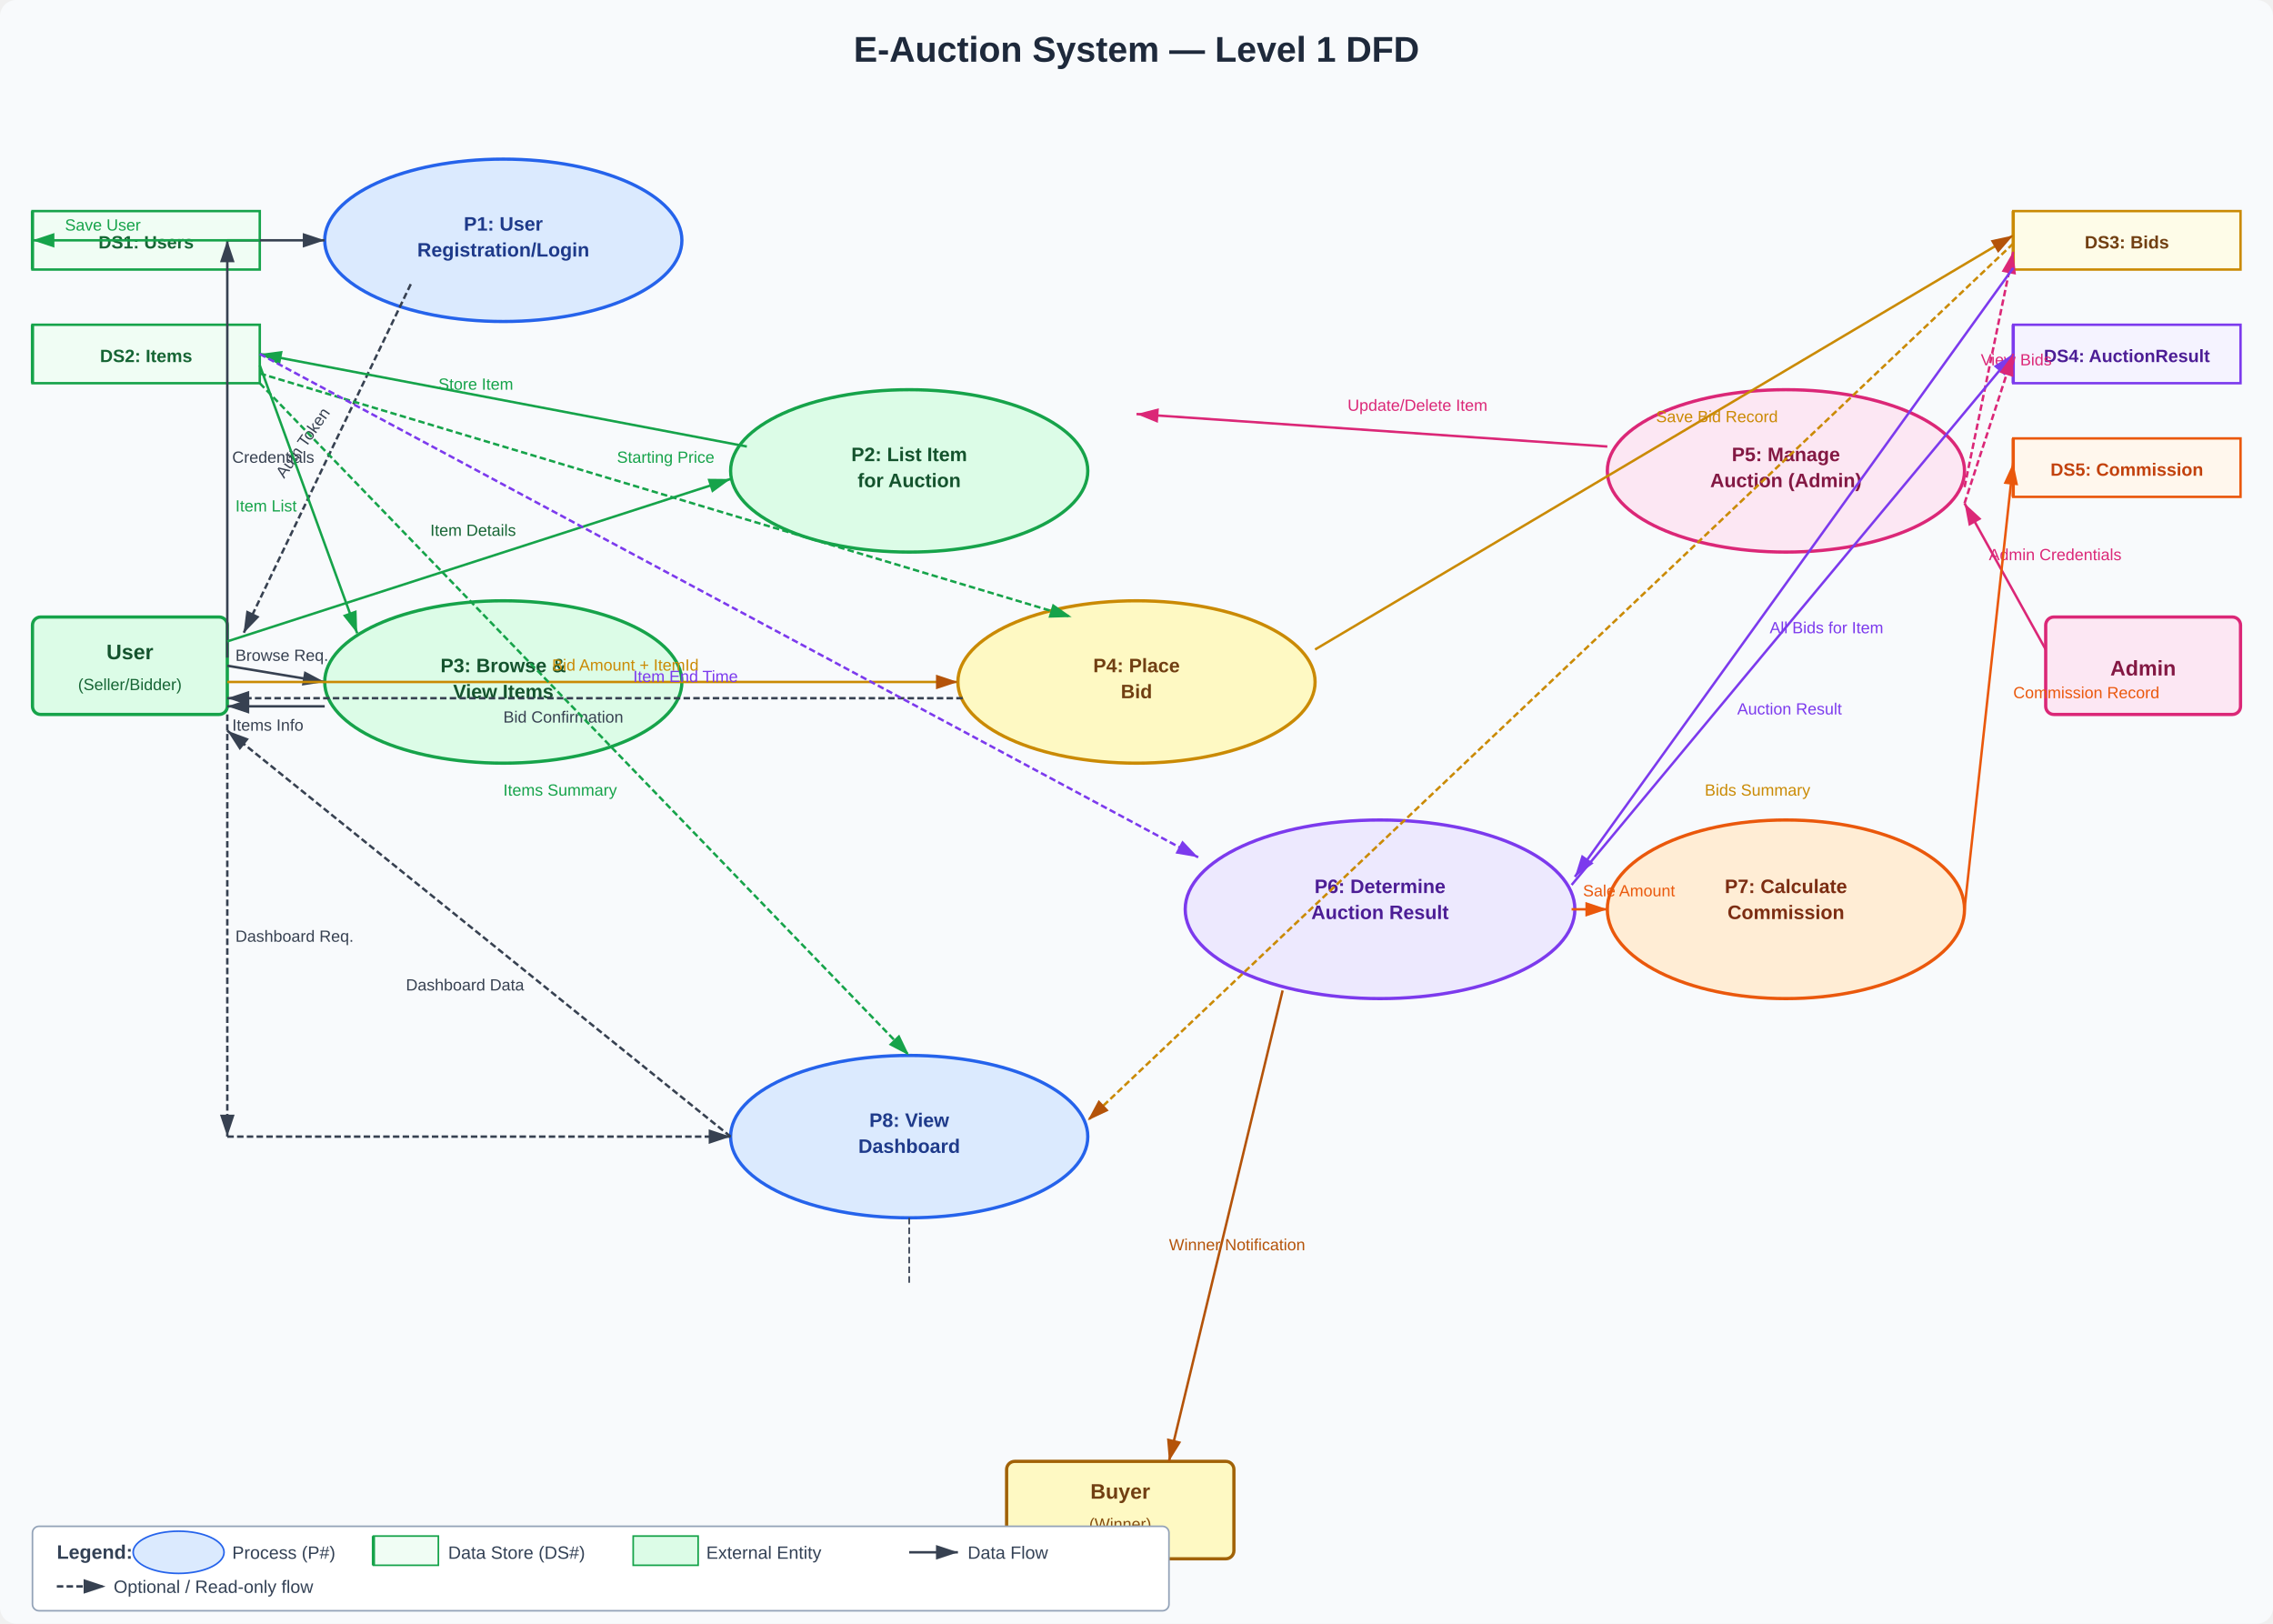
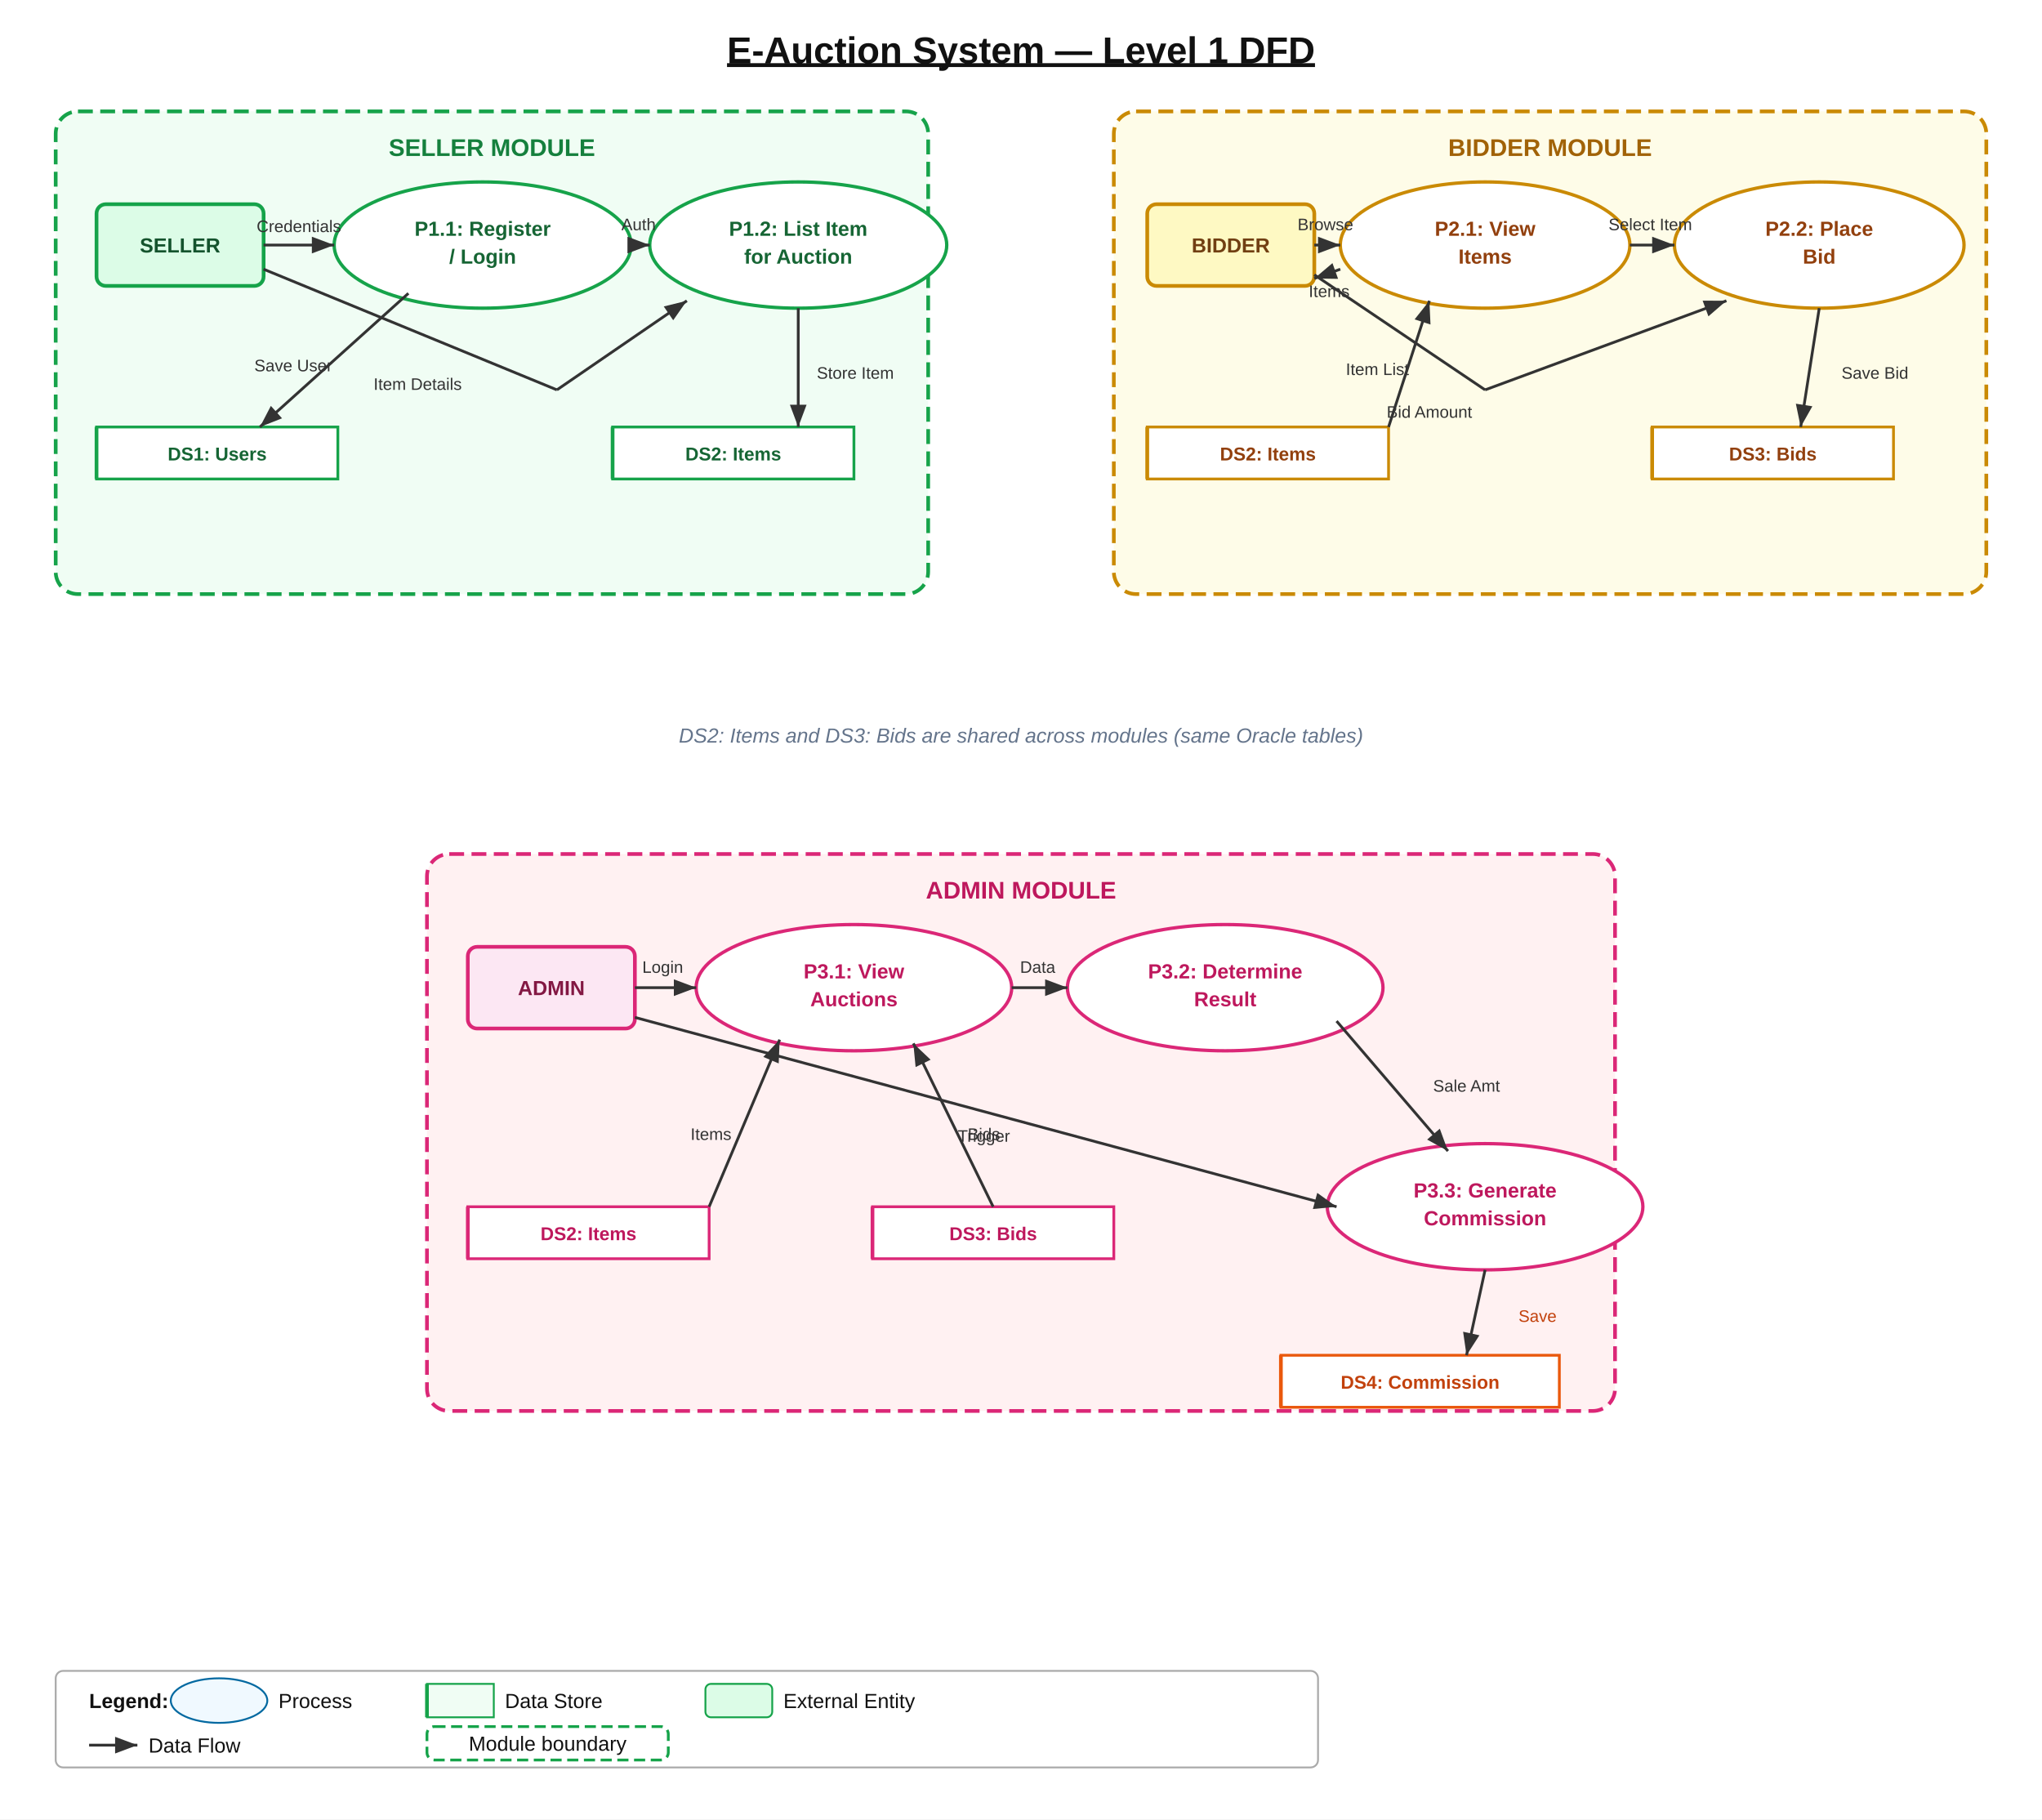
- <svg xmlns="http://www.w3.org/2000/svg" width="1400" height="1000" font-family="Arial, sans-serif" font-size="12">
-   <rect width="1400" height="1000" fill="#f8fafc" rx="10" />
-   <text x="700" y="38" text-anchor="middle" font-size="22" font-weight="bold" fill="#1e293b">E-Auction System — Level 1 DFD</text>
+ <svg xmlns="http://www.w3.org/2000/svg" width="1100" height="980" font-family="Arial, sans-serif" font-size="12">
+   <rect width="1100" height="980" fill="white" />
  <defs>
-     <marker id="a1" markerWidth="9" markerHeight="6" refX="9" refY="3" orient="auto">
-       <polygon points="0 0,9 3,0 6" fill="#374151" />
-     </marker>
-     <marker id="a-blue" markerWidth="9" markerHeight="6" refX="9" refY="3" orient="auto">
-       <polygon points="0 0,9 3,0 6" fill="#1d4ed8" />
-     </marker>
-     <marker id="a-green" markerWidth="9" markerHeight="6" refX="9" refY="3" orient="auto">
-       <polygon points="0 0,9 3,0 6" fill="#16a34a" />
-     </marker>
-     <marker id="a-pink" markerWidth="9" markerHeight="6" refX="9" refY="3" orient="auto">
-       <polygon points="0 0,9 3,0 6" fill="#db2777" />
-     </marker>
-     <marker id="a-orange" markerWidth="9" markerHeight="6" refX="9" refY="3" orient="auto">
-       <polygon points="0 0,9 3,0 6" fill="#ea580c" />
-     </marker>
-     <marker id="a-purple" markerWidth="9" markerHeight="6" refX="9" refY="3" orient="auto">
-       <polygon points="0 0,9 3,0 6" fill="#7c3aed" />
-     </marker>
-     <marker id="a-gold" markerWidth="9" markerHeight="6" refX="9" refY="3" orient="auto">
-       <polygon points="0 0,9 3,0 6" fill="#b45309" />
+     <marker id="a" markerWidth="8" markerHeight="6" refX="8" refY="3" orient="auto">
+       <polygon points="0 0,8 3,0 6" fill="#333" />
    </marker>
  </defs>
-   <rect x="20" y="380" width="120" height="60" fill="#dcfce7" stroke="#16a34a" stroke-width="2" rx="5" />
-   <text x="80" y="406" text-anchor="middle" font-size="13" font-weight="bold" fill="#14532d">User</text>
-   <text x="80" y="425" text-anchor="middle" font-size="10" fill="#166534">(Seller/Bidder)</text>
-   <rect x="1260" y="380" width="120" height="60" fill="#fce7f3" stroke="#db2777" stroke-width="2" rx="5" />
-   <text x="1320" y="416" text-anchor="middle" font-size="13" font-weight="bold" fill="#831843">Admin</text>
-   <rect x="620" y="900" width="140" height="60" fill="#fef9c3" stroke="#a16207" stroke-width="2" rx="5" />
-   <text x="690" y="923" text-anchor="middle" font-size="13" font-weight="bold" fill="#713f12">Buyer</text>
-   <text x="690" y="942" text-anchor="middle" font-size="10" fill="#854d0e">(Winner)</text>
-   <rect x="20" y="130" width="140" height="36" fill="#f0fdf4" stroke="#16a34a" stroke-width="1.5" />
-   <line x1="20" y1="130" x2="20" y2="166" stroke="#16a34a" stroke-width="2" />
-   <text x="90" y="153" text-anchor="middle" font-size="11" font-weight="bold" fill="#166534">DS1: Users</text>
-   <rect x="20" y="200" width="140" height="36" fill="#f0fdf4" stroke="#16a34a" stroke-width="1.5" />
-   <line x1="20" y1="200" x2="20" y2="236" stroke="#16a34a" stroke-width="2" />
-   <text x="90" y="223" text-anchor="middle" font-size="11" font-weight="bold" fill="#166534">DS2: Items</text>
-   <rect x="1240" y="130" width="140" height="36" fill="#fefce8" stroke="#ca8a04" stroke-width="1.5" />
-   <line x1="1240" y1="130" x2="1240" y2="166" stroke="#ca8a04" stroke-width="2" />
-   <text x="1310" y="153" text-anchor="middle" font-size="11" font-weight="bold" fill="#713f12">DS3: Bids</text>
-   <rect x="1240" y="200" width="140" height="36" fill="#f5f3ff" stroke="#7c3aed" stroke-width="1.5" />
-   <line x1="1240" y1="200" x2="1240" y2="236" stroke="#7c3aed" stroke-width="2" />
-   <text x="1310" y="223" text-anchor="middle" font-size="11" font-weight="bold" fill="#4c1d95">DS4: AuctionResult</text>
-   <rect x="1240" y="270" width="140" height="36" fill="#fff7ed" stroke="#ea580c" stroke-width="1.5" />
-   <line x1="1240" y1="270" x2="1240" y2="306" stroke="#ea580c" stroke-width="2" />
-   <text x="1310" y="293" text-anchor="middle" font-size="11" font-weight="bold" fill="#c2410c">DS5: Commission</text>
-   <ellipse cx="310" cy="148" rx="110" ry="50" fill="#dbeafe" stroke="#2563eb" stroke-width="2" />
-   <text x="310" y="142" text-anchor="middle" font-size="12" font-weight="bold" fill="#1e3a8a">P1: User</text>
-   <text x="310" y="158" text-anchor="middle" font-size="12" font-weight="bold" fill="#1e3a8a">Registration/Login</text>
-   <ellipse cx="560" cy="290" rx="110" ry="50" fill="#dcfce7" stroke="#16a34a" stroke-width="2" />
-   <text x="560" y="284" text-anchor="middle" font-size="12" font-weight="bold" fill="#14532d">P2: List Item</text>
-   <text x="560" y="300" text-anchor="middle" font-size="12" font-weight="bold" fill="#14532d">for Auction</text>
-   <ellipse cx="310" cy="420" rx="110" ry="50" fill="#dcfce7" stroke="#16a34a" stroke-width="2" />
-   <text x="310" y="414" text-anchor="middle" font-size="12" font-weight="bold" fill="#14532d">P3: Browse &amp;</text>
-   <text x="310" y="430" text-anchor="middle" font-size="12" font-weight="bold" fill="#14532d">View Items</text>
-   <ellipse cx="700" cy="420" rx="110" ry="50" fill="#fef9c3" stroke="#ca8a04" stroke-width="2" />
-   <text x="700" y="414" text-anchor="middle" font-size="12" font-weight="bold" fill="#713f12">P4: Place</text>
-   <text x="700" y="430" text-anchor="middle" font-size="12" font-weight="bold" fill="#713f12">Bid</text>
-   <ellipse cx="1100" cy="290" rx="110" ry="50" fill="#fce7f3" stroke="#db2777" stroke-width="2" />
-   <text x="1100" y="284" text-anchor="middle" font-size="12" font-weight="bold" fill="#831843">P5: Manage</text>
-   <text x="1100" y="300" text-anchor="middle" font-size="12" font-weight="bold" fill="#831843">Auction (Admin)</text>
-   <ellipse cx="850" cy="560" rx="120" ry="55" fill="#ede9fe" stroke="#7c3aed" stroke-width="2" />
-   <text x="850" y="550" text-anchor="middle" font-size="12" font-weight="bold" fill="#4c1d95">P6: Determine</text>
-   <text x="850" y="566" text-anchor="middle" font-size="12" font-weight="bold" fill="#4c1d95">Auction Result</text>
-   <ellipse cx="1100" cy="560" rx="110" ry="55" fill="#ffedd5" stroke="#ea580c" stroke-width="2" />
-   <text x="1100" y="550" text-anchor="middle" font-size="12" font-weight="bold" fill="#7c2d12">P7: Calculate</text>
-   <text x="1100" y="566" text-anchor="middle" font-size="12" font-weight="bold" fill="#7c2d12">Commission</text>
-   <ellipse cx="560" cy="700" rx="110" ry="50" fill="#dbeafe" stroke="#2563eb" stroke-width="2" />
-   <text x="560" y="694" text-anchor="middle" font-size="12" font-weight="bold" fill="#1e3a8a">P8: View</text>
-   <text x="560" y="710" text-anchor="middle" font-size="12" font-weight="bold" fill="#1e3a8a">Dashboard</text>
-   <line x1="140" y1="405" x2="140" y2="148" stroke="#374151" stroke-width="1.5" marker-end="url(#a1)" />
-   <line x1="140" y1="148" x2="200" y2="148" stroke="#374151" stroke-width="1.5" marker-end="url(#a1)" />
-   <text x="143" y="285" font-size="10" fill="#374151">Credentials</text>
-   <line x1="160" y1="148" x2="20" y2="148" stroke="#16a34a" stroke-width="1.5" marker-end="url(#a-green)" />
-   <text x="40" y="142" font-size="10" fill="#16a34a">Save User</text>
-   <line x1="253" y1="175" x2="150" y2="390" stroke="#374151" stroke-width="1.5" stroke-dasharray="4,2" marker-end="url(#a1)" />
-   <text x="175" y="295" font-size="10" fill="#374151" transform="rotate(-55 175 295)">Auth Token</text>
-   <line x1="140" y1="395" x2="450" y2="295" stroke="#16a34a" stroke-width="1.5" marker-end="url(#a-green)" />
-   <text x="265" y="330" font-size="10" fill="#166534">Item Details</text>
-   <line x1="460" y1="275" x2="160" y2="218" stroke="#16a34a" stroke-width="1.5" marker-end="url(#a-green)" />
-   <text x="270" y="240" font-size="10" fill="#16a34a">Store Item</text>
-   <line x1="140" y1="410" x2="200" y2="420" stroke="#374151" stroke-width="1.5" marker-end="url(#a1)" />
-   <text x="145" y="407" font-size="10" fill="#374151">Browse Req.</text>
-   <line x1="160" y1="225" x2="220" y2="390" stroke="#16a34a" stroke-width="1.5" marker-end="url(#a-green)" />
-   <text x="145" y="315" font-size="10" fill="#16a34a">Item List</text>
-   <line x1="200" y1="435" x2="140" y2="435" stroke="#374151" stroke-width="1.5" marker-end="url(#a1)" />
-   <text x="143" y="450" font-size="10" fill="#374151">Items Info</text>
-   <line x1="140" y1="420" x2="590" y2="420" stroke="#ca8a04" stroke-width="1.5" marker-end="url(#a-gold)" />
-   <text x="340" y="413" font-size="10" fill="#ca8a04">Bid Amount + ItemId</text>
-   <line x1="160" y1="230" x2="660" y2="380" stroke="#16a34a" stroke-width="1.5" stroke-dasharray="4,2" marker-end="url(#a-green)" />
-   <text x="380" y="285" font-size="10" fill="#16a34a">Starting Price</text>
-   <line x1="810" y1="400" x2="1240" y2="145" stroke="#ca8a04" stroke-width="1.5" marker-end="url(#a-gold)" />
-   <text x="1020" y="260" font-size="10" fill="#ca8a04">Save Bid Record</text>
-   <line x1="593" y1="430" x2="140" y2="430" stroke="#374151" stroke-width="1.5" stroke-dasharray="4,2" marker-end="url(#a1)" />
-   <text x="310" y="445" font-size="10" fill="#374151">Bid Confirmation</text>
-   <line x1="1260" y1="400" x2="1210" y2="310" stroke="#db2777" stroke-width="1.5" marker-end="url(#a-pink)" />
-   <text x="1225" y="345" font-size="10" fill="#db2777">Admin Credentials</text>
-   <line x1="990" y1="275" x2="700" y2="255" stroke="#db2777" stroke-width="1.5" marker-end="url(#a-pink)" />
-   <text x="830" y="253" font-size="10" fill="#db2777">Update/Delete Item</text>
-   <line x1="1210" y1="300" x2="1240" y2="155" stroke="#db2777" stroke-width="1.5" stroke-dasharray="4,2" marker-end="url(#a-pink)" />
-   <text x="1220" y="225" font-size="10" fill="#db2777">View Bids</text>
-   <line x1="1240" y1="165" x2="970" y2="540" stroke="#7c3aed" stroke-width="1.5" marker-end="url(#a-purple)" />
-   <text x="1090" y="390" font-size="10" fill="#7c3aed">All Bids for Item</text>
-   <line x1="160" y1="218" x2="738" y2="528" stroke="#7c3aed" stroke-width="1.5" stroke-dasharray="4,2" marker-end="url(#a-purple)" />
-   <text x="390" y="420" font-size="10" fill="#7c3aed">Item End Time</text>
-   <line x1="968" y1="545" x2="1240" y2="218" stroke="#7c3aed" stroke-width="1.5" marker-end="url(#a-purple)" />
-   <text x="1070" y="440" font-size="10" fill="#7c3aed">Auction Result</text>
-   <line x1="790" y1="610" x2="720" y2="900" stroke="#b45309" stroke-width="1.5" marker-end="url(#a-gold)" />
-   <text x="720" y="770" font-size="10" fill="#b45309">Winner Notification</text>
-   <line x1="968" y1="560" x2="990" y2="560" stroke="#ea580c" stroke-width="1.5" marker-end="url(#a-orange)" />
-   <text x="975" y="552" font-size="10" fill="#ea580c">Sale Amount</text>
-   <line x1="1210" y1="560" x2="1240" y2="285" stroke="#ea580c" stroke-width="1.5" marker-end="url(#a-orange)" />
-   <text x="1240" y="430" font-size="10" fill="#ea580c">Commission Record</text>
-   <line x1="1210" y1="310" x2="1240" y2="218" stroke="#db2777" stroke-width="1.5" stroke-dasharray="4,2" marker-end="url(#a-pink)" />
-   <line x1="140" y1="440" x2="140" y2="700" stroke="#374151" stroke-width="1.5" stroke-dasharray="4,2" marker-end="url(#a1)" />
-   <line x1="140" y1="700" x2="450" y2="700" stroke="#374151" stroke-width="1.5" stroke-dasharray="4,2" marker-end="url(#a1)" />
-   <text x="145" y="580" font-size="10" fill="#374151">Dashboard Req.</text>
-   <line x1="560" y1="750" x2="560" y2="790" stroke="#374151" stroke-width="1" stroke-dasharray="4,2" />
-   <line x1="160" y1="236" x2="560" y2="650" stroke="#16a34a" stroke-width="1.5" stroke-dasharray="4,2" marker-end="url(#a-green)" />
-   <text x="310" y="490" font-size="10" fill="#16a34a">Items Summary</text>
-   <line x1="1240" y1="150" x2="670" y2="690" stroke="#ca8a04" stroke-width="1.5" stroke-dasharray="4,2" marker-end="url(#a-gold)" />
-   <text x="1050" y="490" font-size="10" fill="#ca8a04">Bids Summary</text>
-   <line x1="450" y1="700" x2="140" y2="450" stroke="#374151" stroke-width="1.5" stroke-dasharray="4,2" marker-end="url(#a1)" />
-   <text x="250" y="610" font-size="10" fill="#374151">Dashboard Data</text>
-   <rect x="20" y="940" width="700" height="52" fill="white" stroke="#94a3b8" rx="4" />
-   <text x="35" y="960" font-size="12" font-weight="bold" fill="#334155">Legend:</text>
-   <ellipse cx="110" cy="956" rx="28" ry="13" fill="#dbeafe" stroke="#2563eb" />
-   <text x="143" y="960" font-size="11" fill="#334155">Process (P#)</text>
-   <rect x="230" y="946" width="40" height="18" fill="#f0fdf4" stroke="#16a34a" />
-   <line x1="230" y1="946" x2="230" y2="964" stroke="#16a34a" stroke-width="2" />
-   <text x="276" y="960" font-size="11" fill="#334155">Data Store (DS#)</text>
-   <rect x="390" y="946" width="40" height="18" fill="#dcfce7" stroke="#16a34a" />
-   <text x="435" y="960" font-size="11" fill="#334155">External Entity</text>
-   <line x1="560" y1="956" x2="590" y2="956" stroke="#374151" stroke-width="1.5" marker-end="url(#a1)" />
-   <text x="596" y="960" font-size="11" fill="#334155">Data Flow</text>
-   <line x1="35" y1="977" x2="65" y2="977" stroke="#374151" stroke-width="1.5" stroke-dasharray="4,2" marker-end="url(#a1)" />
-   <text x="70" y="981" font-size="11" fill="#334155">Optional / Read-only flow</text>
+   <text x="550" y="34" text-anchor="middle" font-size="20" font-weight="bold" fill="#111" text-decoration="underline">E-Auction System — Level 1 DFD</text>
+   <rect x="30" y="60" width="470" height="260" rx="12" fill="#f0fdf4" stroke="#16a34a" stroke-width="2" stroke-dasharray="8,4" />
+   <text x="265" y="84" text-anchor="middle" font-size="13" font-weight="bold" fill="#15803d">SELLER MODULE</text>
+   <rect x="52" y="110" width="90" height="44" rx="5" fill="#dcfce7" stroke="#16a34a" stroke-width="2" />
+   <text x="97" y="136" text-anchor="middle" font-size="11" font-weight="bold" fill="#14532d">SELLER</text>
+   <ellipse cx="260" cy="132" rx="80" ry="34" fill="white" stroke="#16a34a" stroke-width="1.8" />
+   <text x="260" y="127" text-anchor="middle" font-size="11" font-weight="bold" fill="#166534">P1.1: Register</text>
+   <text x="260" y="142" text-anchor="middle" font-size="11" font-weight="bold" fill="#166534">/ Login</text>
+   <ellipse cx="430" cy="132" rx="80" ry="34" fill="white" stroke="#16a34a" stroke-width="1.8" />
+   <text x="430" y="127" text-anchor="middle" font-size="11" font-weight="bold" fill="#166534">P1.2: List Item</text>
+   <text x="430" y="142" text-anchor="middle" font-size="11" font-weight="bold" fill="#166534">for Auction</text>
+   <rect x="52" y="230" width="130" height="28" fill="white" stroke="#16a34a" stroke-width="1.5" />
+   <line x1="52" y1="230" x2="52" y2="258" stroke="#16a34a" stroke-width="2" />
+   <text x="117" y="248" text-anchor="middle" font-size="10" font-weight="bold" fill="#166534">DS1: Users</text>
+   <rect x="330" y="230" width="130" height="28" fill="white" stroke="#16a34a" stroke-width="1.5" />
+   <line x1="330" y1="230" x2="330" y2="258" stroke="#16a34a" stroke-width="2" />
+   <text x="395" y="248" text-anchor="middle" font-size="10" font-weight="bold" fill="#166534">DS2: Items</text>
+   <line x1="142" y1="132" x2="180" y2="132" stroke="#333" stroke-width="1.5" marker-end="url(#a)" />
+   <text x="161" y="125" text-anchor="middle" font-size="9" fill="#333">Credentials</text>
+   <line x1="220" y1="158" x2="140" y2="230" stroke="#333" stroke-width="1.5" marker-end="url(#a)" />
+   <text x="158" y="200" text-anchor="middle" font-size="9" fill="#333">Save User</text>
+   <line x1="340" y1="132" x2="350" y2="132" stroke="#333" stroke-width="1.5" marker-end="url(#a)" />
+   <text x="344" y="124" text-anchor="middle" font-size="9" fill="#333">Auth</text>
+   <line x1="142" y1="145" x2="300" y2="210" stroke="#333" stroke-width="1.5" />
+   <line x1="300" y1="210" x2="370" y2="162" stroke="#333" stroke-width="1.5" marker-end="url(#a)" />
+   <text x="225" y="210" text-anchor="middle" font-size="9" fill="#333">Item Details</text>
+   <line x1="430" y1="166" x2="430" y2="230" stroke="#333" stroke-width="1.5" marker-end="url(#a)" />
+   <text x="440" y="204" font-size="9" fill="#333">Store Item</text>
+   <rect x="600" y="60" width="470" height="260" rx="12" fill="#fefce8" stroke="#ca8a04" stroke-width="2" stroke-dasharray="8,4" />
+   <text x="835" y="84" text-anchor="middle" font-size="13" font-weight="bold" fill="#a16207">BIDDER MODULE</text>
+   <rect x="618" y="110" width="90" height="44" rx="5" fill="#fef9c3" stroke="#ca8a04" stroke-width="2" />
+   <text x="663" y="136" text-anchor="middle" font-size="11" font-weight="bold" fill="#713f12">BIDDER</text>
+   <ellipse cx="800" cy="132" rx="78" ry="34" fill="white" stroke="#ca8a04" stroke-width="1.8" />
+   <text x="800" y="127" text-anchor="middle" font-size="11" font-weight="bold" fill="#92400e">P2.1: View</text>
+   <text x="800" y="142" text-anchor="middle" font-size="11" font-weight="bold" fill="#92400e">Items</text>
+   <ellipse cx="980" cy="132" rx="78" ry="34" fill="white" stroke="#ca8a04" stroke-width="1.8" />
+   <text x="980" y="127" text-anchor="middle" font-size="11" font-weight="bold" fill="#92400e">P2.2: Place</text>
+   <text x="980" y="142" text-anchor="middle" font-size="11" font-weight="bold" fill="#92400e">Bid</text>
+   <rect x="618" y="230" width="130" height="28" fill="white" stroke="#ca8a04" stroke-width="1.5" />
+   <line x1="618" y1="230" x2="618" y2="258" stroke="#ca8a04" stroke-width="2" />
+   <text x="683" y="248" text-anchor="middle" font-size="10" font-weight="bold" fill="#92400e">DS2: Items</text>
+   <rect x="890" y="230" width="130" height="28" fill="white" stroke="#ca8a04" stroke-width="1.5" />
+   <line x1="890" y1="230" x2="890" y2="258" stroke="#ca8a04" stroke-width="2" />
+   <text x="955" y="248" text-anchor="middle" font-size="10" font-weight="bold" fill="#92400e">DS3: Bids</text>
+   <line x1="708" y1="132" x2="722" y2="132" stroke="#333" stroke-width="1.5" marker-end="url(#a)" />
+   <text x="714" y="124" text-anchor="middle" font-size="9" fill="#333">Browse</text>
+   <line x1="748" y1="230" x2="770" y2="162" stroke="#333" stroke-width="1.5" marker-end="url(#a)" />
+   <text x="742" y="202" text-anchor="middle" font-size="9" fill="#333">Item List</text>
+   <line x1="722" y1="145" x2="708" y2="150" stroke="#333" stroke-width="1.5" marker-end="url(#a)" />
+   <text x="716" y="160" text-anchor="middle" font-size="9" fill="#333">Items</text>
+   <line x1="878" y1="132" x2="902" y2="132" stroke="#333" stroke-width="1.5" marker-end="url(#a)" />
+   <text x="889" y="124" text-anchor="middle" font-size="9" fill="#333">Select Item</text>
+   <line x1="708" y1="148" x2="800" y2="210" stroke="#333" stroke-width="1.5" />
+   <line x1="800" y1="210" x2="930" y2="162" stroke="#333" stroke-width="1.5" marker-end="url(#a)" />
+   <text x="770" y="225" text-anchor="middle" font-size="9" fill="#333">Bid Amount</text>
+   <line x1="980" y1="166" x2="970" y2="230" stroke="#333" stroke-width="1.5" marker-end="url(#a)" />
+   <text x="992" y="204" font-size="9" fill="#333">Save Bid</text>
+   <rect x="230" y="460" width="640" height="300" rx="12" fill="#fff1f2" stroke="#db2777" stroke-width="2" stroke-dasharray="8,4" />
+   <text x="550" y="484" text-anchor="middle" font-size="13" font-weight="bold" fill="#be185d">ADMIN MODULE</text>
+   <rect x="252" y="510" width="90" height="44" rx="5" fill="#fce7f3" stroke="#db2777" stroke-width="2" />
+   <text x="297" y="536" text-anchor="middle" font-size="11" font-weight="bold" fill="#831843">ADMIN</text>
+   <ellipse cx="460" cy="532" rx="85" ry="34" fill="white" stroke="#db2777" stroke-width="1.8" />
+   <text x="460" y="527" text-anchor="middle" font-size="11" font-weight="bold" fill="#be185d">P3.1: View</text>
+   <text x="460" y="542" text-anchor="middle" font-size="11" font-weight="bold" fill="#be185d">Auctions</text>
+   <ellipse cx="660" cy="532" rx="85" ry="34" fill="white" stroke="#db2777" stroke-width="1.8" />
+   <text x="660" y="527" text-anchor="middle" font-size="11" font-weight="bold" fill="#be185d">P3.2: Determine</text>
+   <text x="660" y="542" text-anchor="middle" font-size="11" font-weight="bold" fill="#be185d">Result</text>
+   <ellipse cx="800" cy="650" rx="85" ry="34" fill="white" stroke="#db2777" stroke-width="1.8" />
+   <text x="800" y="645" text-anchor="middle" font-size="11" font-weight="bold" fill="#be185d">P3.3: Generate</text>
+   <text x="800" y="660" text-anchor="middle" font-size="11" font-weight="bold" fill="#be185d">Commission</text>
+   <rect x="252" y="650" width="130" height="28" fill="white" stroke="#db2777" stroke-width="1.5" />
+   <line x1="252" y1="650" x2="252" y2="678" stroke="#db2777" stroke-width="2" />
+   <text x="317" y="668" text-anchor="middle" font-size="10" font-weight="bold" fill="#be185d">DS2: Items</text>
+   <rect x="470" y="650" width="130" height="28" fill="white" stroke="#db2777" stroke-width="1.5" />
+   <line x1="470" y1="650" x2="470" y2="678" stroke="#db2777" stroke-width="2" />
+   <text x="535" y="668" text-anchor="middle" font-size="10" font-weight="bold" fill="#be185d">DS3: Bids</text>
+   <rect x="690" y="730" width="150" height="28" fill="white" stroke="#ea580c" stroke-width="1.5" />
+   <line x1="690" y1="730" x2="690" y2="758" stroke="#ea580c" stroke-width="2" />
+   <text x="765" y="748" text-anchor="middle" font-size="10" font-weight="bold" fill="#c2410c">DS4: Commission</text>
+   <line x1="342" y1="532" x2="375" y2="532" stroke="#333" stroke-width="1.5" marker-end="url(#a)" />
+   <text x="357" y="524" text-anchor="middle" font-size="9" fill="#333">Login</text>
+   <line x1="382" y1="650" x2="420" y2="560" stroke="#333" stroke-width="1.5" marker-end="url(#a)" />
+   <text x="383" y="614" text-anchor="middle" font-size="9" fill="#333">Items</text>
+   <line x1="535" y1="650" x2="492" y2="562" stroke="#333" stroke-width="1.5" marker-end="url(#a)" />
+   <text x="530" y="614" text-anchor="middle" font-size="9" fill="#333">Bids</text>
+   <line x1="545" y1="532" x2="575" y2="532" stroke="#333" stroke-width="1.5" marker-end="url(#a)" />
+   <text x="559" y="524" text-anchor="middle" font-size="9" fill="#333">Data</text>
+   <line x1="720" y1="550" x2="780" y2="620" stroke="#333" stroke-width="1.5" marker-end="url(#a)" />
+   <text x="772" y="588" font-size="9" fill="#333">Sale Amt</text>
+   <line x1="342" y1="548" x2="720" y2="650" stroke="#333" stroke-width="1.5" marker-end="url(#a)" />
+   <text x="530" y="615" text-anchor="middle" font-size="9" fill="#333">Trigger</text>
+   <line x1="800" y1="684" x2="790" y2="730" stroke="#333" stroke-width="1.5" marker-end="url(#a)" />
+   <text x="818" y="712" font-size="9" fill="#c2410c">Save</text>
+   <text x="550" y="400" text-anchor="middle" font-size="11" fill="#64748b" font-style="italic">DS2: Items and DS3: Bids are shared across modules (same Oracle tables)</text>
+   <rect x="30" y="900" width="680" height="52" rx="4" fill="white" stroke="#aaa" stroke-width="1" />
+   <text x="48" y="920" font-size="11" font-weight="bold" fill="#111">Legend:</text>
+   <ellipse cx="118" cy="916" rx="26" ry="12" fill="#f0f9ff" stroke="#0369a1" />
+   <text x="150" y="920" font-size="11" fill="#111">Process</text>
+   <rect x="230" y="907" width="36" height="18" fill="#f0fdf4" stroke="#16a34a" />
+   <line x1="230" y1="907" x2="230" y2="925" stroke="#16a34a" stroke-width="2" />
+   <text x="272" y="920" font-size="11" fill="#111">Data Store</text>
+   <rect x="380" y="907" width="36" height="18" fill="#dcfce7" stroke="#16a34a" rx="3" />
+   <text x="422" y="920" font-size="11" fill="#111">External Entity</text>
+   <line x1="48" y1="940" x2="74" y2="940" stroke="#333" stroke-width="1.5" marker-end="url(#a)" />
+   <text x="80" y="944" font-size="11" fill="#111">Data Flow</text>
+   <rect x="230" y="930" width="130" height="18" rx="4" fill="none" stroke="#16a34a" stroke-width="1.5" stroke-dasharray="6,3" />
+   <text x="295" y="943" text-anchor="middle" font-size="11" fill="#111">Module boundary</text>
</svg>
